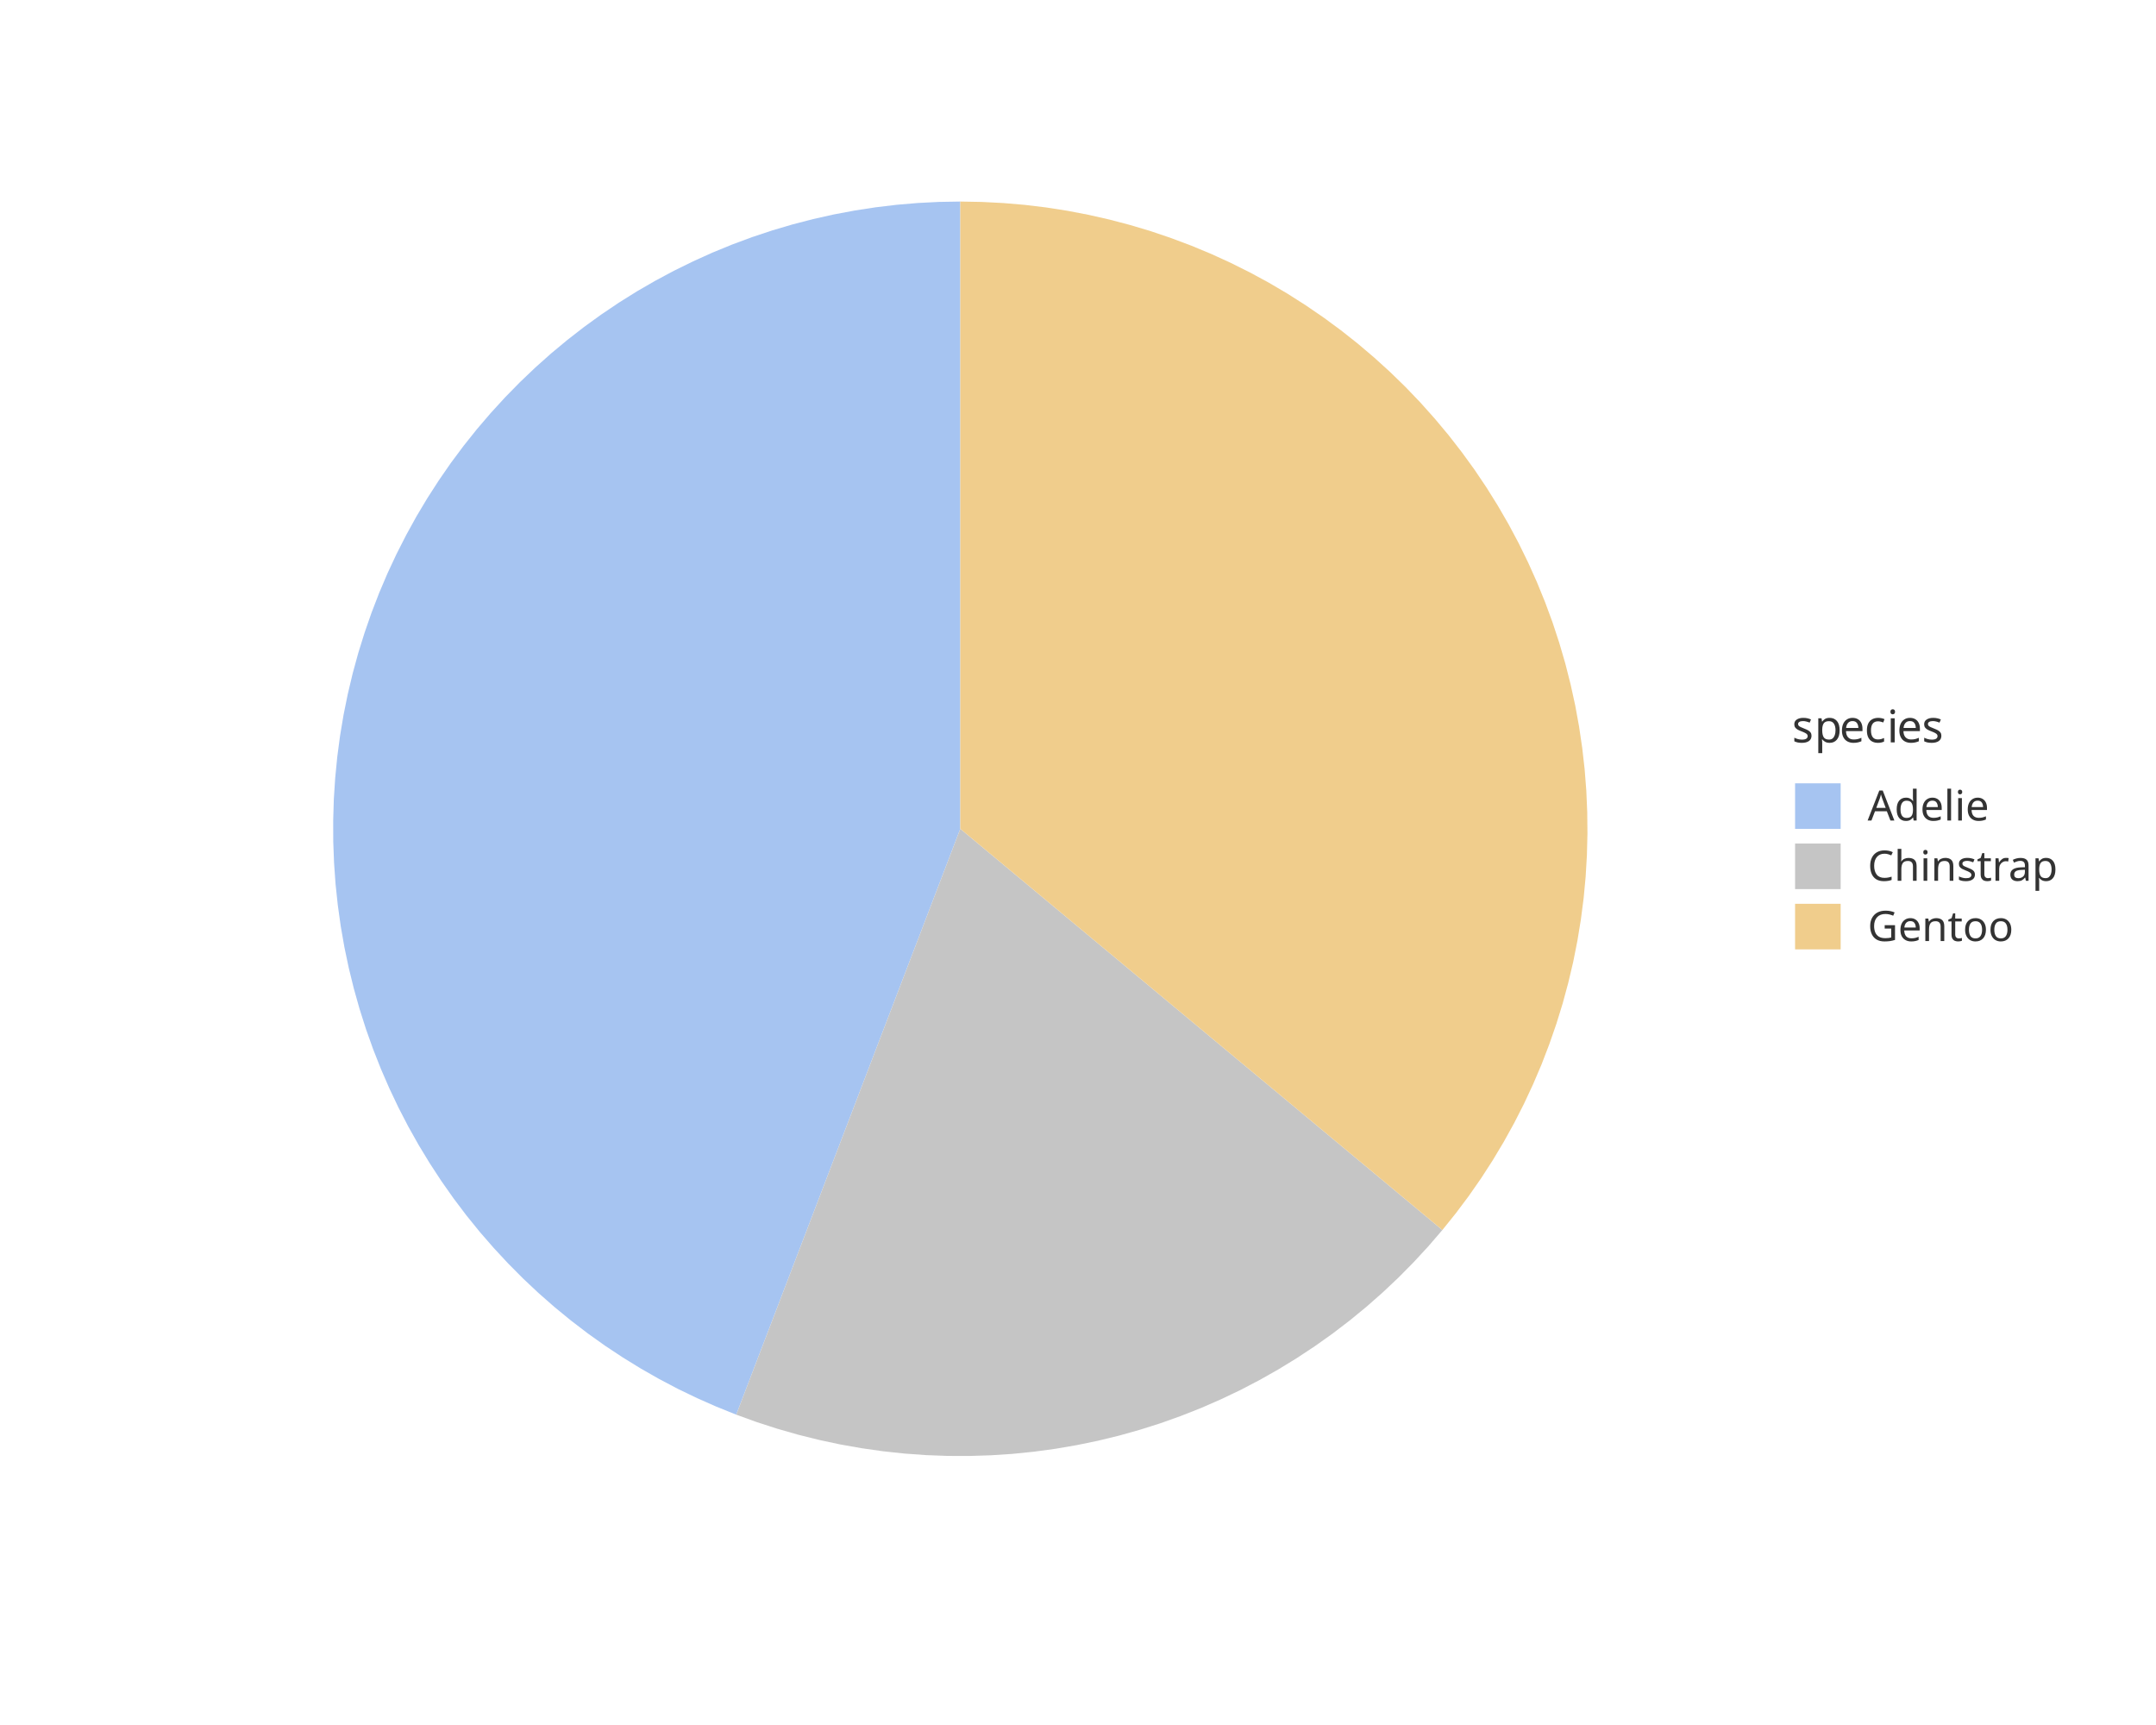
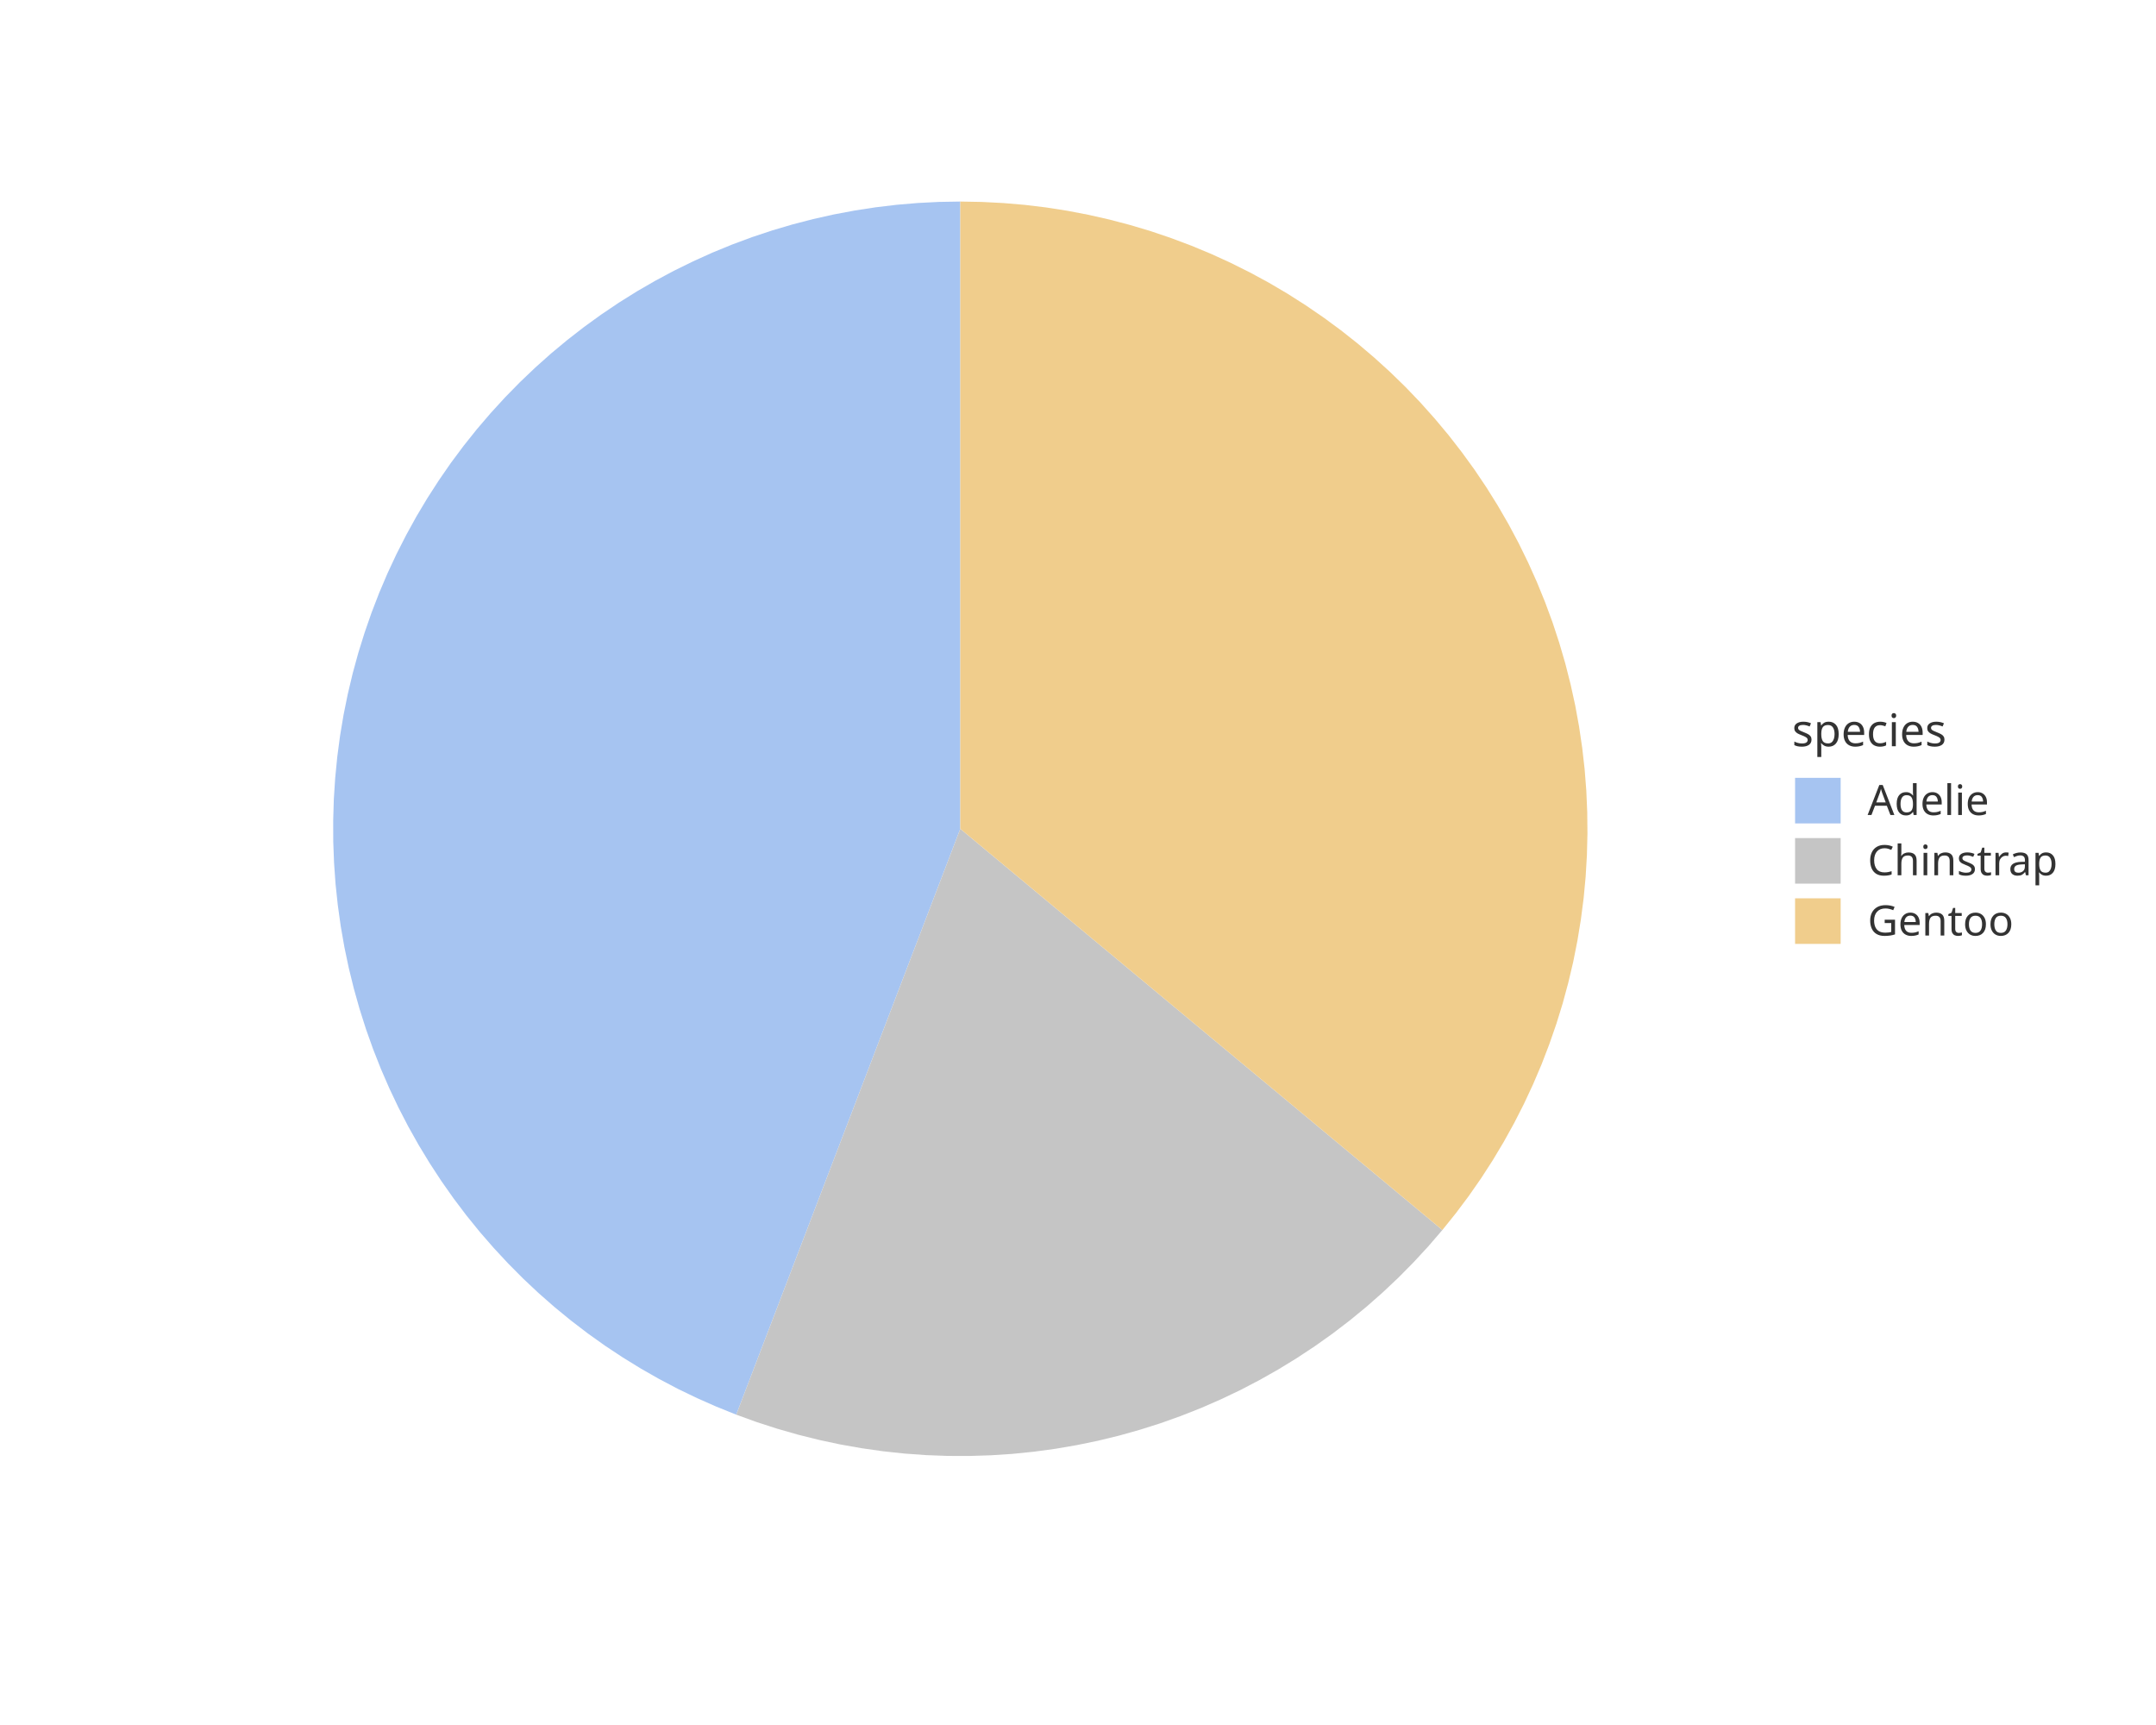
<svg xmlns="http://www.w3.org/2000/svg" class="svglite" data-engine-version="2.0" width="720.00pt" height="576.00pt" viewBox="0 0 720.00 576.00">
  <defs>
    <style type="text/css">
    .svglite line, .svglite polyline, .svglite polygon, .svglite path, .svglite rect, .svglite circle {
      fill: none;
      stroke: #000000;
      stroke-linecap: round;
      stroke-linejoin: round;
      stroke-miterlimit: 10.00;
    }
  </style>
  </defs>
  <rect width="100%" height="100%" style="stroke: none; fill: #FFFFFF;" />
  <defs>
    <clipPath id="cpMC4wMHw3MjAuMDB8MC4wMHw1NzYuMDA=">
      <rect x="0.00" y="0.00" width="720.00" height="576.00" />
    </clipPath>
  </defs>
  <g clip-path="url(#cpMC4wMHw3MjAuMDB8MC4wMHw1NzYuMDA=)">
</g>
  <defs>
    <clipPath id="cpMjEuNDR8Njk4LjU2fDAuMDB8NTc2LjAw">
      <rect x="21.44" y="0.00" width="677.12" height="576.00" />
    </clipPath>
  </defs>
  <g clip-path="url(#cpMjEuNDR8Njk4LjU2fDAuMDB8NTc2LjAw)">
    <rect x="21.44" y="0.00" width="677.12" height="576.00" style="stroke-width: 1.55; stroke: none;" />
  </g>
  <g clip-path="url(#cpMC4wMHw3MjAuMDB8MC4wMHw1NzYuMDA=)">
</g>
  <defs>
    <clipPath id="cpNTguODl8NTgyLjUwfDE0Ljk0fDUzOC41NQ==">
      <rect x="58.89" y="14.94" width="523.61" height="523.61" />
    </clipPath>
  </defs>
  <g clip-path="url(#cpNTguODl8NTgyLjUwfDE0Ljk0fDUzOC41NQ==)">
    <rect x="58.89" y="14.94" width="523.61" height="523.61" style="stroke-width: 1.55; stroke: none;" />
    <polygon points="320.69,276.75 320.69,269.53 320.69,262.30 320.69,255.08 320.69,247.86 320.69,240.64 320.69,233.41 320.69,226.19 320.69,218.97 320.69,211.75 320.69,204.53 320.69,197.30 320.69,190.08 320.69,182.86 320.69,175.64 320.69,168.42 320.69,161.19 320.69,153.97 320.69,146.75 320.69,139.53 320.69,132.30 320.69,125.08 320.69,117.86 320.69,110.64 320.69,103.42 320.69,96.19 320.69,88.97 320.69,81.75 320.69,74.53 320.69,67.30 313.60,67.42 306.52,67.78 299.46,68.38 292.42,69.22 285.41,70.30 278.44,71.61 271.52,73.16 264.66,74.94 257.86,76.95 251.13,79.19 244.48,81.66 237.92,84.35 231.46,87.27 225.09,90.40 218.84,93.74 212.70,97.29 206.69,101.05 200.81,105.01 195.06,109.17 189.46,113.52 184.01,118.05 178.72,122.77 173.59,127.66 168.63,132.73 163.84,137.96 159.23,143.35 154.81,148.89 150.57,154.58 146.54,160.41 142.70,166.37 139.06,172.46 135.64,178.67 132.42,184.99 129.42,191.41 126.64,197.94 124.09,204.55 121.76,211.25 119.65,218.02 117.78,224.86 116.14,231.76 114.73,238.71 113.56,245.70 112.63,252.73 111.94,259.79 111.48,266.86 111.27,273.95 111.29,281.04 111.56,288.13 112.06,295.20 112.81,302.25 113.79,309.27 115.01,316.26 116.47,323.20 118.16,330.08 120.08,336.91 122.23,343.67 124.61,350.35 127.21,356.94 130.04,363.45 133.08,369.85 136.34,376.15 139.81,382.33 143.49,388.39 147.37,394.33 151.45,400.13 155.72,405.79 160.18,411.30 164.83,416.65 169.66,421.85 174.65,426.88 179.82,431.74 185.15,436.42 190.63,440.91 196.26,445.22 202.04,449.34 207.95,453.25 213.99,456.97 220.15,460.48 226.42,463.78 232.81,466.86 239.30,469.73 245.87,472.37 248.45,465.63 251.03,458.88 253.61,452.13 256.19,445.39 258.77,438.64 261.35,431.90 263.93,425.15 266.51,418.41 269.09,411.66 271.67,404.92 274.25,398.17 276.83,391.42 279.41,384.68 281.99,377.93 284.57,371.19 287.15,364.44 289.73,357.70 292.31,350.95 294.89,344.20 297.47,337.46 300.05,330.71 302.63,323.97 305.21,317.22 307.79,310.48 310.37,303.73 312.95,296.98 315.53,290.24 318.11,283.49 320.69,276.75 " style="stroke-width: 1.55; stroke: none; stroke-linecap: butt; stroke-linejoin: miter; fill: #A6C4F1;" />
    <polygon points="320.69,276.75 318.11,283.49 315.53,290.24 312.95,296.98 310.37,303.73 307.79,310.48 305.21,317.22 302.63,323.97 300.05,330.71 297.47,337.46 294.89,344.20 292.31,350.95 289.73,357.70 287.15,364.44 284.57,371.19 281.99,377.93 279.41,384.68 276.83,391.42 274.25,398.17 271.67,404.92 269.09,411.66 266.51,418.41 263.93,425.15 261.35,431.90 258.77,438.64 256.19,445.39 253.61,452.13 251.03,458.88 248.45,465.63 245.87,472.37 252.67,474.84 259.54,477.06 266.49,479.05 273.50,480.80 280.56,482.31 287.68,483.57 294.83,484.59 302.02,485.36 309.22,485.88 316.44,486.15 323.67,486.17 330.89,485.94 338.10,485.47 345.29,484.74 352.45,483.77 359.57,482.55 366.65,481.09 373.67,479.38 380.63,477.43 387.51,475.25 394.32,472.82 401.04,470.17 407.66,467.28 414.19,464.17 420.59,460.83 426.88,457.28 433.05,453.50 439.08,449.52 444.97,445.34 450.71,440.95 456.30,436.37 461.72,431.60 466.98,426.64 472.06,421.50 476.96,416.20 481.68,410.72 476.13,406.10 470.58,401.48 465.03,396.86 459.48,392.24 453.93,387.62 448.37,383.00 442.82,378.38 437.27,373.76 431.72,369.14 426.17,364.52 420.62,359.91 415.07,355.29 409.51,350.67 403.96,346.05 398.41,341.43 392.86,336.81 387.31,332.19 381.76,327.57 376.21,322.95 370.66,318.33 365.10,313.71 359.55,309.09 354.00,304.47 348.45,299.85 342.90,295.23 337.35,290.61 331.80,285.99 326.25,281.37 320.69,276.75 " style="stroke-width: 1.55; stroke: none; stroke-linecap: butt; stroke-linejoin: miter; fill: #C5C5C5;" />
    <polygon points="320.69,276.75 326.25,281.37 331.80,285.99 337.35,290.61 342.90,295.23 348.45,299.85 354.00,304.47 359.55,309.09 365.10,313.71 370.66,318.33 376.21,322.95 381.76,327.57 387.31,332.19 392.86,336.81 398.41,341.43 403.96,346.05 409.51,350.67 415.07,355.29 420.62,359.91 426.17,364.52 431.72,369.14 437.27,373.76 442.82,378.38 448.37,383.00 453.93,387.62 459.48,392.24 465.03,396.86 470.58,401.48 476.13,406.10 481.68,410.72 486.18,405.12 490.49,399.37 494.60,393.47 498.50,387.43 502.19,381.27 505.67,374.98 508.93,368.58 511.97,362.06 514.79,355.45 517.37,348.74 519.73,341.95 521.85,335.09 523.73,328.15 525.38,321.16 526.78,314.11 527.94,307.01 528.86,299.89 529.53,292.73 529.95,285.56 530.13,278.37 530.06,271.18 529.75,264.00 529.19,256.84 528.38,249.70 527.33,242.59 526.04,235.52 524.50,228.50 522.73,221.53 520.71,214.63 518.47,207.81 515.98,201.06 513.27,194.41 510.33,187.85 507.17,181.39 503.79,175.05 500.19,168.83 496.39,162.74 492.37,156.77 488.15,150.96 483.74,145.28 479.13,139.77 474.34,134.41 469.37,129.22 464.22,124.21 458.90,119.38 453.42,114.73 447.78,110.27 441.99,106.01 436.06,101.95 430.00,98.09 423.81,94.44 417.49,91.01 411.06,87.80 404.52,84.81 397.89,82.05 391.16,79.52 384.36,77.21 377.47,75.15 370.52,73.32 363.51,71.73 356.45,70.38 349.35,69.27 342.22,68.41 335.06,67.80 327.88,67.43 320.69,67.30 320.69,74.53 320.69,81.75 320.69,88.97 320.69,96.19 320.69,103.42 320.69,110.64 320.69,117.86 320.69,125.08 320.69,132.30 320.69,139.53 320.69,146.75 320.69,153.97 320.69,161.19 320.69,168.42 320.69,175.64 320.69,182.86 320.69,190.08 320.69,197.30 320.69,204.53 320.69,211.75 320.69,218.97 320.69,226.19 320.69,233.41 320.69,240.64 320.69,247.86 320.69,255.08 320.69,262.30 320.69,269.53 320.69,276.75 " style="stroke-width: 1.55; stroke: none; stroke-linecap: butt; stroke-linejoin: miter; fill: #F0CD8C;" />
  </g>
  <g clip-path="url(#cpMC4wMHw3MjAuMDB8MC4wMHw1NzYuMDA=)">
-     <rect x="598.44" y="235.46" width="85.18" height="82.58" style="stroke-width: 1.55; stroke: none;" />
-     <text x="598.44" y="247.89" style="font-size: 15.00px; fill: #333333; font-family: sans;" textLength="7.51px" lengthAdjust="spacingAndGlyphs">s</text>
-     <text x="605.94" y="247.89" style="font-size: 15.00px; fill: #333333; font-family: sans;" textLength="8.34px" lengthAdjust="spacingAndGlyphs">p</text>
-     <text x="614.29" y="247.89" style="font-size: 15.00px; fill: #333333; font-family: sans;" textLength="8.34px" lengthAdjust="spacingAndGlyphs">e</text>
-     <text x="622.63" y="247.89" style="font-size: 15.00px; fill: #333333; font-family: sans;" textLength="7.51px" lengthAdjust="spacingAndGlyphs">c</text>
-     <text x="630.14" y="247.89" style="font-size: 15.00px; fill: #333333; font-family: sans;" textLength="3.33px" lengthAdjust="spacingAndGlyphs">i</text>
-     <text x="633.47" y="247.89" style="font-size: 15.00px; fill: #333333; font-family: sans;" textLength="8.34px" lengthAdjust="spacingAndGlyphs">e</text>
-     <text x="641.81" y="247.89" style="font-size: 15.00px; fill: #333333; font-family: sans;" textLength="7.51px" lengthAdjust="spacingAndGlyphs">s</text>
-     <rect x="599.47" y="261.56" width="15.22" height="15.22" style="stroke-width: 1.55; stroke: none; stroke-linecap: butt; stroke-linejoin: miter; fill: #A6C4F1;" />
-     <rect x="599.47" y="281.67" width="15.22" height="15.22" style="stroke-width: 1.55; stroke: none; stroke-linecap: butt; stroke-linejoin: miter; fill: #C5C5C5;" />
-     <rect x="599.47" y="301.79" width="15.22" height="15.22" style="stroke-width: 1.55; stroke: none; stroke-linecap: butt; stroke-linejoin: miter; fill: #F0CD8C;" />
-     <text x="623.69" y="273.99" style="font-size: 14.00px; fill: #333333; font-family: sans;" textLength="38.92px" lengthAdjust="spacingAndGlyphs">Adelie</text>
-     <text x="623.69" y="294.10" style="font-size: 14.00px; fill: #333333; font-family: sans;" textLength="59.93px" lengthAdjust="spacingAndGlyphs">Chinstrap</text>
-     <text x="623.69" y="314.22" style="font-size: 14.00px; fill: #333333; font-family: sans;" textLength="45.93px" lengthAdjust="spacingAndGlyphs">Gentoo</text>
+     <rect x="598.44" y="237.29" width="85.18" height="78.92" style="stroke-width: 1.55; stroke: none;" />
+     <text x="598.44" y="249.17" style="font-size: 15.00px; fill: #333333; font-family: sans;" textLength="50.88px" lengthAdjust="spacingAndGlyphs">species</text>
+     <rect x="599.47" y="259.73" width="15.22" height="15.22" style="stroke-width: 1.55; stroke: none; stroke-linecap: butt; stroke-linejoin: miter; fill: #A6C4F1;" />
+     <rect x="599.47" y="279.84" width="15.22" height="15.22" style="stroke-width: 1.55; stroke: none; stroke-linecap: butt; stroke-linejoin: miter; fill: #C5C5C5;" />
+     <rect x="599.47" y="299.96" width="15.22" height="15.22" style="stroke-width: 1.55; stroke: none; stroke-linecap: butt; stroke-linejoin: miter; fill: #F0CD8C;" />
+     <text x="623.69" y="272.15" style="font-size: 14.00px; fill: #333333; font-family: sans;" textLength="38.92px" lengthAdjust="spacingAndGlyphs">Adelie</text>
+     <text x="623.69" y="292.27" style="font-size: 14.00px; fill: #333333; font-family: sans;" textLength="59.93px" lengthAdjust="spacingAndGlyphs">Chinstrap</text>
+     <text x="623.69" y="312.38" style="font-size: 14.00px; fill: #333333; font-family: sans;" textLength="45.93px" lengthAdjust="spacingAndGlyphs">Gentoo</text>
  </g>
</svg>
